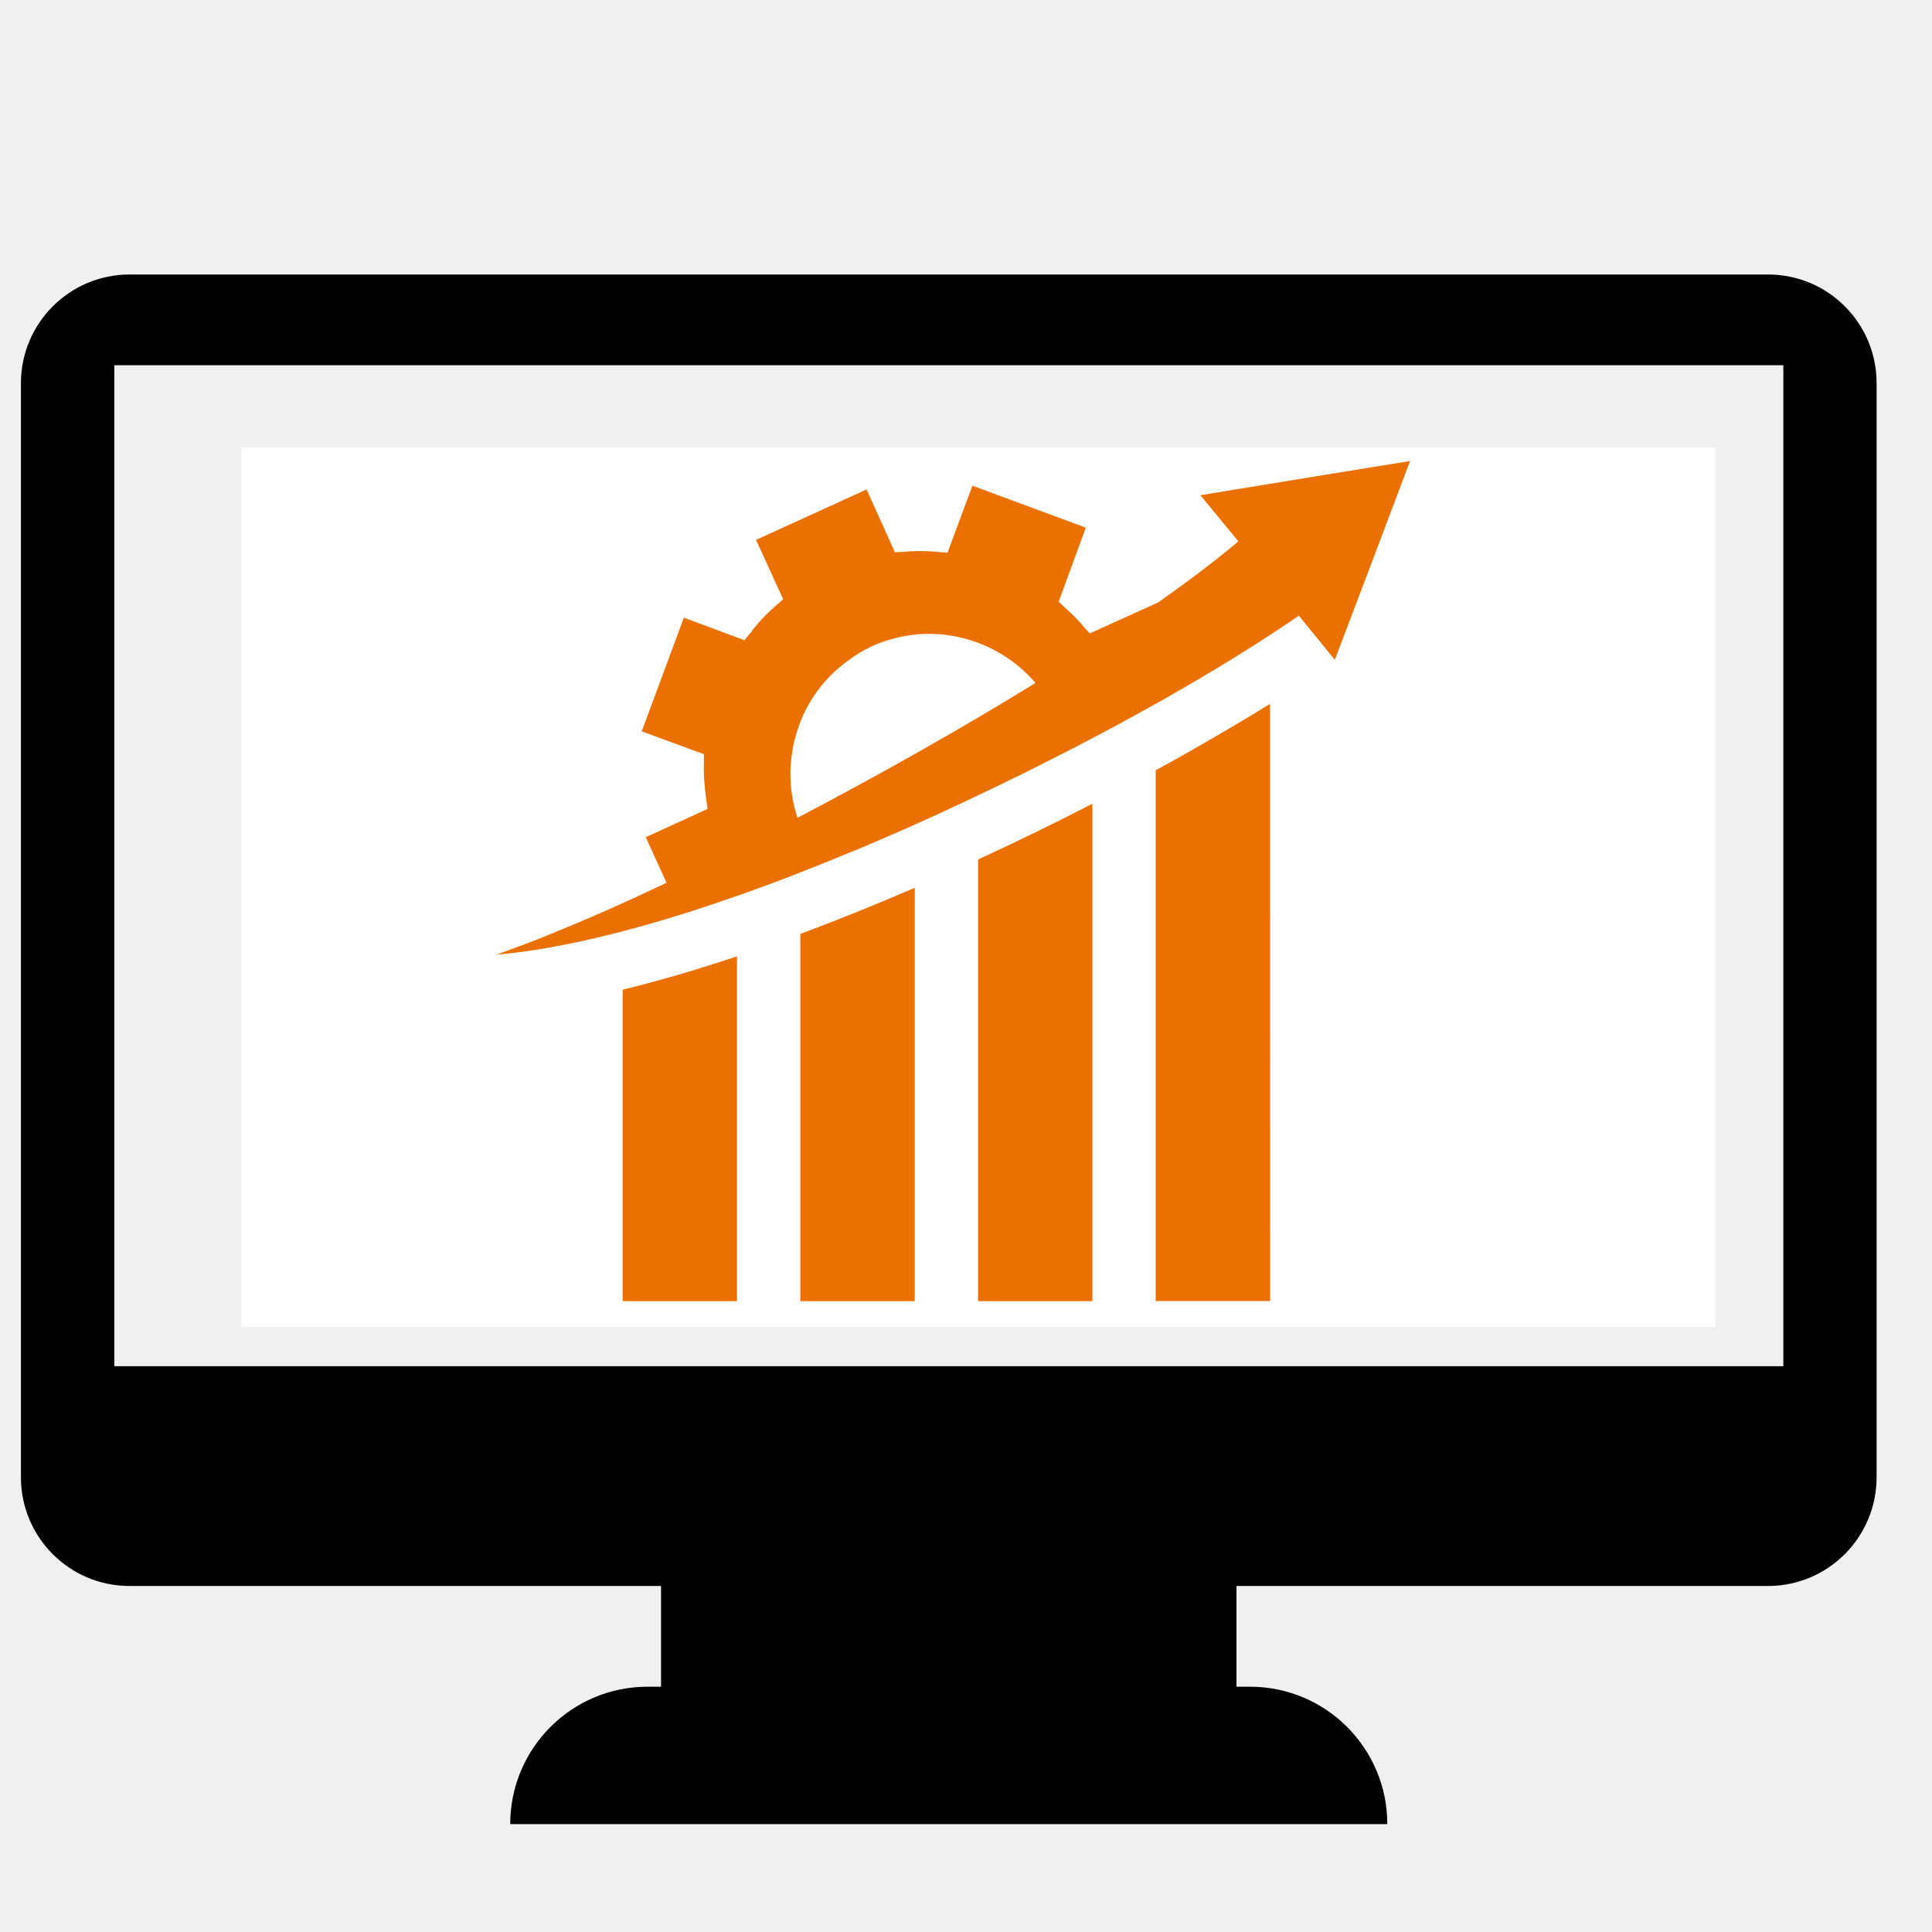
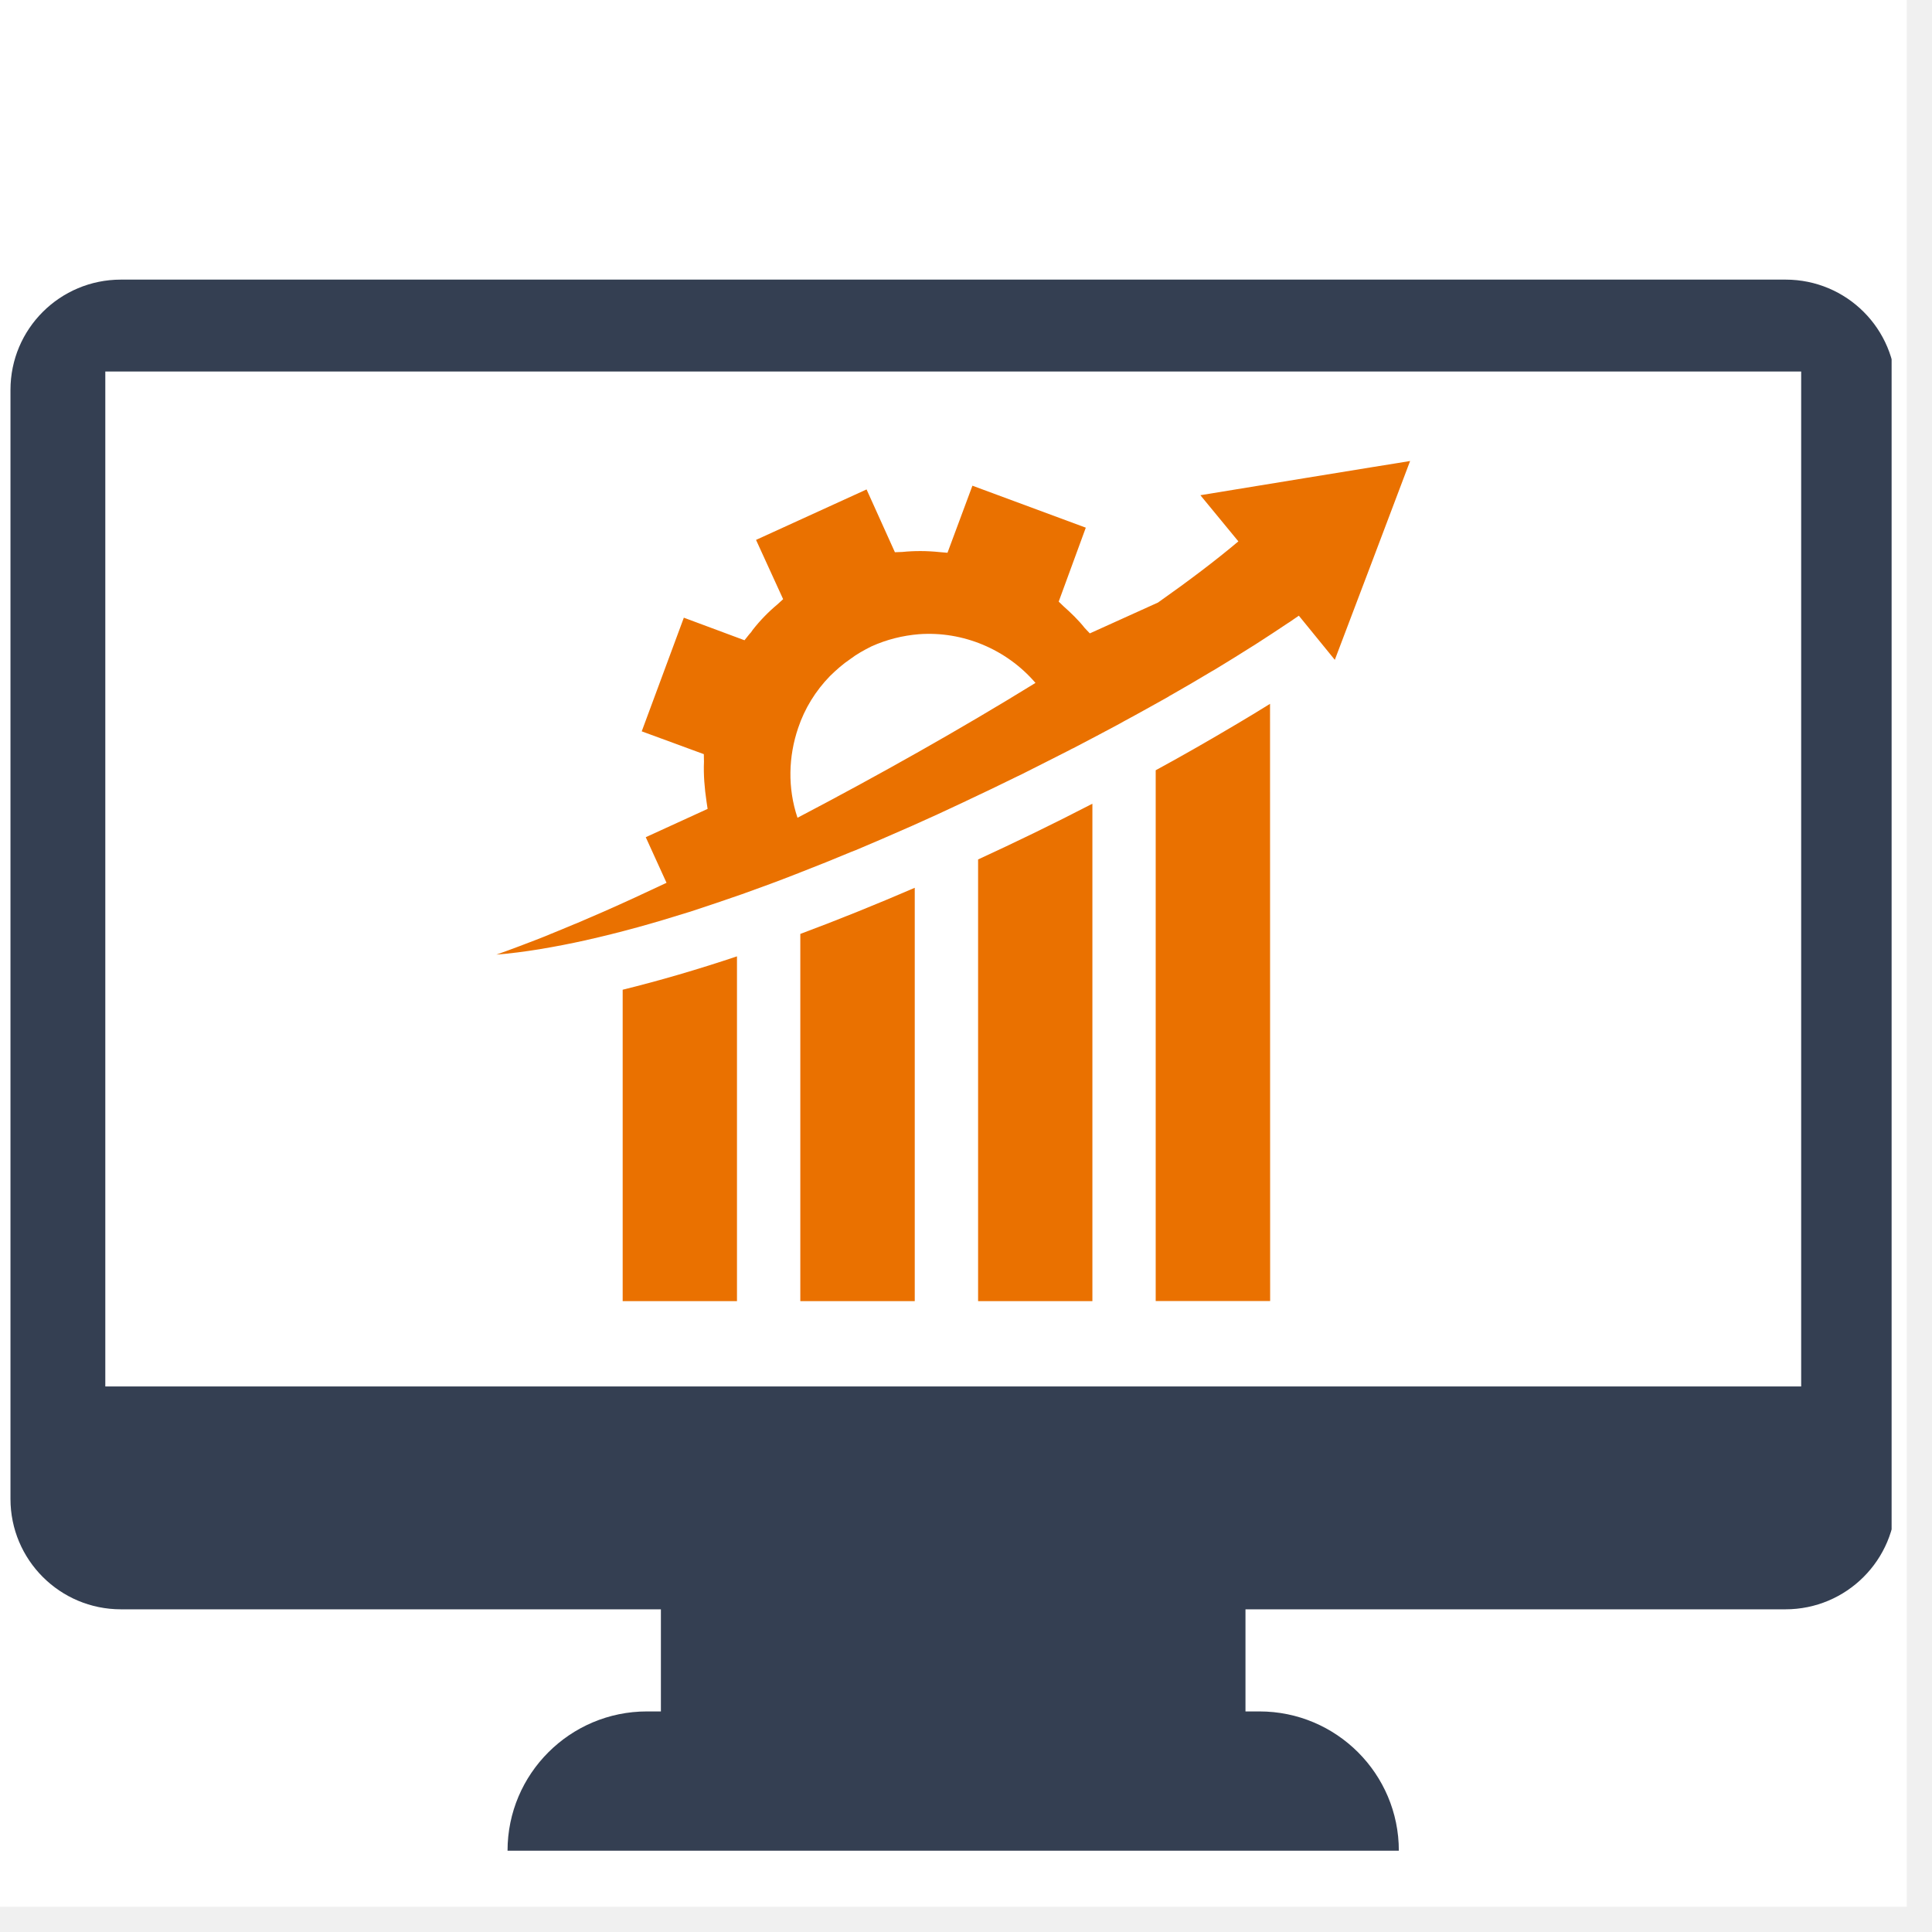
<svg xmlns="http://www.w3.org/2000/svg" width="75" zoomAndPan="magnify" viewBox="0 0 56.25 56.25" height="75" preserveAspectRatio="xMidYMid meet" version="1.0">
  <defs>
-     <clipPath id="01a056a5ef">
-       <path d="M 0.609 7.992 L 54.641 7.992 L 54.641 53.141 L 0.609 53.141 Z M 0.609 7.992 " clip-rule="nonzero" />
+     <clipPath id="38cc21bfeb">
+       <path d="M 0 0 L 55.512 0 L 55.512 55.512 L 0 55.512 Z M 0 0 " clip-rule="nonzero" />
    </clipPath>
-     <clipPath id="e424fa119e">
+     <clipPath id="c0fb78182c">
+       <path d="M 0.305 8.141 L 55.074 8.141 L 55.074 54 L 0.305 54 Z M 0.305 8.141 " clip-rule="nonzero" />
+     </clipPath>
+     <clipPath id="a749b0e62e">
      <path d="M 7.031 13.027 L 49.957 13.027 L 49.957 38.637 L 7.031 38.637 Z M 7.031 13.027 " clip-rule="nonzero" />
    </clipPath>
-     <clipPath id="f0f20116dc">
+     <clipPath id="1c13db2f60">
      <path d="M 9.105 13.027 L 48.332 13.027 L 48.332 38.93 L 9.105 38.93 Z M 9.105 13.027 " clip-rule="nonzero" />
    </clipPath>
-     <clipPath id="6b02419d17">
+     <clipPath id="9ef9005218">
      <path d="M 14 13.027 L 42 13.027 L 42 28 L 14 28 Z M 14 13.027 " clip-rule="nonzero" />
    </clipPath>
  </defs>
-   <g clip-path="url(#01a056a5ef)">
-     <path fill="#000000" d="M 51.477 7.992 L 3.773 7.992 C 2.027 7.992 0.609 9.41 0.609 11.16 L 0.609 43.008 C 0.609 44.758 2.023 46.176 3.773 46.176 L 19.246 46.176 L 19.246 49.109 L 18.848 49.109 C 16.645 49.109 14.855 50.902 14.855 53.109 L 40.391 53.109 C 40.391 50.902 38.605 49.109 36.398 49.109 L 36 49.109 L 36 46.176 L 51.473 46.176 C 53.219 46.176 54.637 44.762 54.637 43.008 L 54.637 11.16 C 54.641 9.414 53.227 7.992 51.477 7.992 Z M 51.922 39.777 L 3.328 39.777 L 3.328 10.633 L 51.922 10.633 Z M 51.922 39.777 " fill-opacity="1" fill-rule="nonzero" />
+   <g clip-path="url(#38cc21bfeb)">
+     <path fill="#ffffff" d="M 0 0 L 55.512 0 L 55.512 55.512 L 0 55.512 Z M 0 0 " fill-opacity="1" fill-rule="nonzero" />
+     <path fill="#ffffff" d="M 0 0 L 55.512 0 L 55.512 55.512 L 0 55.512 Z M 0 0 " fill-opacity="1" fill-rule="nonzero" />
  </g>
-   <path fill="#000000" d="M 23.195 37.809 L 26.508 37.809 L 26.508 25.801 C 25.402 26.281 24.289 26.734 23.195 27.145 Z M 23.195 37.809 " fill-opacity="1" fill-rule="nonzero" />
-   <path fill="#000000" d="M 28.348 24.98 L 28.348 37.809 L 31.656 37.809 L 31.656 23.363 C 31.641 23.371 31.621 23.383 31.602 23.391 C 30.527 23.945 29.441 24.473 28.348 24.98 Z M 28.348 24.98 " fill-opacity="1" fill-rule="nonzero" />
-   <path fill="#000000" d="M 18.047 37.809 L 21.359 37.809 L 21.359 27.793 C 20.215 28.18 19.102 28.504 18.047 28.762 Z M 18.047 37.809 " fill-opacity="1" fill-rule="nonzero" />
-   <path fill="#000000" d="M 36.809 20.461 C 36.484 20.66 36.141 20.867 35.801 21.074 C 35.07 21.508 34.301 21.949 33.496 22.387 L 33.496 37.805 L 36.809 37.805 Z M 36.809 20.461 " fill-opacity="1" fill-rule="nonzero" />
-   <path fill="#000000" d="M 15.656 27.582 C 16.082 27.512 16.523 27.426 16.977 27.324 C 16.996 27.32 17.012 27.32 17.027 27.316 C 17.477 27.215 17.941 27.098 18.41 26.969 C 18.438 26.961 18.457 26.957 18.484 26.949 C 18.953 26.82 19.43 26.676 19.918 26.523 C 19.945 26.512 19.977 26.504 20.008 26.492 C 20.488 26.336 20.98 26.172 21.477 25.996 C 21.512 25.984 21.543 25.977 21.578 25.961 C 22.074 25.785 22.57 25.598 23.07 25.406 C 23.105 25.391 23.145 25.375 23.18 25.363 C 23.68 25.168 24.184 24.965 24.684 24.754 C 24.723 24.738 24.758 24.727 24.797 24.711 C 25.297 24.5 25.801 24.285 26.301 24.059 C 26.34 24.043 26.379 24.027 26.418 24.008 C 26.918 23.785 27.414 23.559 27.91 23.324 C 27.945 23.309 27.98 23.293 28.016 23.273 C 28.512 23.043 29 22.805 29.48 22.566 C 29.516 22.551 29.551 22.531 29.586 22.516 C 30.066 22.277 30.539 22.039 31.004 21.801 C 31.039 21.781 31.074 21.762 31.109 21.746 C 31.57 21.508 32.02 21.266 32.461 21.027 C 32.5 21.008 32.535 20.988 32.574 20.969 C 33.008 20.73 33.43 20.496 33.84 20.266 C 33.875 20.242 33.914 20.219 33.953 20.199 C 34.352 19.973 34.742 19.746 35.117 19.52 C 35.156 19.492 35.199 19.473 35.238 19.445 C 35.602 19.227 35.949 19.012 36.277 18.801 C 36.32 18.777 36.363 18.746 36.402 18.723 C 36.723 18.516 37.027 18.316 37.316 18.121 C 37.336 18.109 37.363 18.09 37.383 18.078 C 37.469 18.02 37.559 17.957 37.641 17.902 L 38.684 19.18 L 39.773 16.297 L 40.867 13.41 L 40.516 13.469 L 39.785 13.586 L 37.828 13.902 L 34.789 14.398 L 35.887 15.742 C 35.238 16.297 34.441 16.895 33.559 17.52 L 31.586 18.414 L 31.438 18.262 C 31.254 18.023 31.043 17.824 30.82 17.625 L 30.684 17.492 L 31.469 15.344 L 28.184 14.125 L 27.461 16.074 L 27.23 16.055 C 26.863 16.016 26.488 16.016 26.152 16.051 L 25.938 16.055 L 25.113 14.234 L 21.91 15.699 L 22.699 17.418 L 22.523 17.574 C 22.27 17.793 22.023 18.043 21.816 18.316 C 21.785 18.363 21.754 18.398 21.715 18.438 L 21.578 18.613 L 19.82 17.957 L 18.598 21.262 L 20.402 21.922 L 20.402 22.141 C 20.387 22.523 20.418 22.902 20.477 23.297 L 20.508 23.508 L 18.715 24.336 L 19.316 25.66 C 18.695 25.953 18.082 26.234 17.504 26.492 C 17.23 26.609 16.965 26.723 16.707 26.836 C 16.684 26.844 16.664 26.855 16.641 26.863 C 16.402 26.961 16.172 27.059 15.945 27.148 C 15.898 27.168 15.852 27.188 15.805 27.207 C 15.598 27.289 15.398 27.367 15.203 27.441 C 15.156 27.457 15.113 27.477 15.066 27.492 C 14.836 27.582 14.605 27.664 14.387 27.742 C 14.785 27.711 15.203 27.656 15.637 27.586 C 15.641 27.586 15.645 27.586 15.656 27.582 Z M 23.129 21.16 C 23.316 20.602 23.633 20.086 24.051 19.656 C 24.227 19.48 24.422 19.305 24.648 19.156 C 24.828 19.02 25.039 18.902 25.254 18.793 C 25.703 18.59 26.168 18.477 26.633 18.438 C 27.906 18.344 29.168 18.875 30.008 19.852 C 27.848 21.188 25.453 22.543 23.113 23.766 C 22.824 22.898 22.852 21.984 23.129 21.16 Z M 23.129 21.16 " fill-opacity="1" fill-rule="nonzero" />
-   <g clip-path="url(#e424fa119e)">
+   <g clip-path="url(#c0fb78182c)">
+     <path fill="#343f52" d="M 51.988 8.141 L 3.52 8.141 C 1.746 8.141 0.305 9.574 0.305 11.352 L 0.305 43.641 C 0.305 45.414 1.742 46.855 3.52 46.855 L 19.242 46.855 L 19.242 49.828 L 18.836 49.828 C 16.598 49.828 14.777 51.645 14.777 53.883 L 40.727 53.883 C 40.727 51.645 38.91 49.828 36.668 49.828 L 36.262 49.828 L 36.262 46.855 L 51.984 46.855 C 53.758 46.855 55.199 45.418 55.199 43.641 L 55.199 11.352 C 55.203 9.578 53.766 8.141 51.988 8.141 Z M 52.441 40.367 L 3.066 40.367 L 3.066 10.816 L 52.441 10.816 Z M 52.441 40.367 " fill-opacity="1" fill-rule="nonzero" />
+   </g>
+   <path fill="#343f52" d="M 23.25 38.367 L 26.621 38.367 L 26.621 26.195 C 25.496 26.68 24.367 27.141 23.25 27.555 Z M 23.25 38.367 " fill-opacity="1" fill-rule="nonzero" />
+   <path fill="#343f52" d="M 28.488 25.363 L 28.488 38.367 L 31.852 38.367 L 31.852 23.723 C 31.832 23.734 31.812 23.742 31.793 23.754 C 30.703 24.312 29.602 24.852 28.488 25.363 Z M 28.488 25.363 " fill-opacity="1" fill-rule="nonzero" />
+   <path fill="#343f52" d="M 18.02 38.367 L 21.387 38.367 L 21.387 28.215 C 20.223 28.605 19.094 28.934 18.02 29.195 Z M 18.02 38.367 " fill-opacity="1" fill-rule="nonzero" />
+   <path fill="#343f52" d="M 37.082 20.781 C 36.754 20.984 36.406 21.195 36.059 21.402 C 35.32 21.84 34.539 22.289 33.719 22.734 L 33.719 38.363 L 37.086 38.363 Z M 37.082 20.781 " fill-opacity="1" fill-rule="nonzero" />
+   <path fill="#343f52" d="M 15.594 28 C 16.023 27.93 16.473 27.844 16.938 27.742 C 16.953 27.738 16.973 27.734 16.988 27.73 C 17.441 27.629 17.914 27.508 18.391 27.379 C 18.418 27.371 18.441 27.367 18.465 27.359 C 18.941 27.227 19.43 27.082 19.922 26.926 C 19.953 26.918 19.984 26.906 20.012 26.898 C 20.504 26.738 21.004 26.57 21.508 26.395 C 21.539 26.379 21.574 26.371 21.609 26.359 C 22.113 26.18 22.617 25.988 23.125 25.793 C 23.16 25.781 23.199 25.766 23.234 25.75 C 23.746 25.555 24.258 25.348 24.766 25.133 C 24.805 25.117 24.84 25.105 24.879 25.09 C 25.391 24.875 25.898 24.656 26.41 24.43 C 26.449 24.414 26.488 24.395 26.527 24.379 C 27.035 24.152 27.539 23.922 28.043 23.684 C 28.078 23.668 28.113 23.652 28.152 23.633 C 28.656 23.398 29.152 23.156 29.641 22.914 C 29.676 22.898 29.711 22.879 29.746 22.863 C 30.234 22.621 30.715 22.379 31.188 22.137 C 31.223 22.117 31.258 22.098 31.297 22.082 C 31.766 21.84 32.219 21.598 32.668 21.355 C 32.707 21.336 32.742 21.312 32.781 21.293 C 33.223 21.055 33.648 20.816 34.066 20.582 C 34.105 20.559 34.145 20.535 34.184 20.516 C 34.59 20.285 34.984 20.055 35.363 19.824 C 35.406 19.801 35.449 19.777 35.488 19.75 C 35.859 19.527 36.211 19.312 36.547 19.098 C 36.59 19.074 36.629 19.043 36.672 19.02 C 37 18.809 37.309 18.605 37.602 18.406 C 37.621 18.395 37.648 18.379 37.668 18.367 C 37.754 18.305 37.848 18.242 37.934 18.184 L 38.992 19.484 L 40.098 16.559 L 41.207 13.633 L 40.852 13.691 L 40.109 13.809 L 38.121 14.133 L 35.031 14.637 L 36.148 15.996 C 35.488 16.559 34.68 17.164 33.781 17.797 L 31.777 18.703 L 31.629 18.551 C 31.441 18.312 31.227 18.109 31.004 17.906 L 30.859 17.773 L 31.656 15.594 L 28.32 14.359 L 27.586 16.332 L 27.352 16.312 C 26.977 16.273 26.602 16.273 26.258 16.309 L 26.039 16.316 L 25.203 14.469 L 21.949 15.953 L 22.75 17.699 L 22.57 17.855 C 22.312 18.074 22.062 18.332 21.852 18.605 C 21.816 18.652 21.789 18.688 21.75 18.73 L 21.609 18.91 L 19.824 18.242 L 18.582 21.594 L 20.414 22.262 L 20.418 22.484 C 20.402 22.871 20.43 23.258 20.492 23.656 L 20.523 23.871 L 18.703 24.707 L 19.312 26.051 C 18.68 26.348 18.059 26.637 17.469 26.895 C 17.195 27.016 16.922 27.129 16.66 27.242 C 16.637 27.254 16.617 27.262 16.594 27.273 C 16.352 27.371 16.117 27.469 15.887 27.562 C 15.836 27.582 15.793 27.602 15.742 27.621 C 15.535 27.703 15.332 27.781 15.129 27.859 C 15.086 27.875 15.039 27.895 14.996 27.91 C 14.758 28 14.527 28.086 14.305 28.164 C 14.707 28.133 15.133 28.078 15.574 28.004 C 15.574 28.004 15.582 28.004 15.594 28 Z M 23.188 21.492 C 23.379 20.922 23.699 20.398 24.125 19.965 C 24.301 19.785 24.5 19.609 24.73 19.457 C 24.91 19.32 25.125 19.199 25.344 19.09 C 25.801 18.883 26.27 18.77 26.746 18.73 C 28.039 18.633 29.324 19.172 30.176 20.164 C 27.98 21.52 25.547 22.891 23.168 24.133 C 22.875 23.25 22.902 22.324 23.188 21.492 Z M 23.188 21.492 " fill-opacity="1" fill-rule="nonzero" />
+   <g clip-path="url(#a749b0e62e)">
    <path fill="#ffffff" d="M 7.031 13.027 L 49.945 13.027 L 49.945 38.637 L 7.031 38.637 Z M 7.031 13.027 " fill-opacity="1" fill-rule="nonzero" />
  </g>
-   <g clip-path="url(#f0f20116dc)">
+   <g clip-path="url(#1c13db2f60)">
    <path fill="#ea7100" d="M 51.719 7.992 L 3.789 7.992 C 2.035 7.992 0.609 9.414 0.609 11.168 L 0.609 43.098 C 0.609 44.852 2.031 46.273 3.789 46.273 L 19.336 46.273 L 19.336 49.215 L 18.934 49.215 C 16.719 49.215 14.922 51.012 14.922 53.227 L 40.578 53.227 C 40.578 51.016 38.785 49.215 36.57 49.215 L 36.168 49.215 L 36.168 46.273 L 51.715 46.273 C 53.465 46.273 54.891 44.855 54.891 43.098 L 54.891 11.168 C 54.895 9.418 53.473 7.992 51.719 7.992 Z M 52.164 39.859 L 3.34 39.859 L 3.34 10.641 L 52.164 10.641 Z M 52.164 39.859 " fill-opacity="1" fill-rule="nonzero" />
  </g>
  <path fill="#ea7100" d="M 23.301 37.883 L 26.633 37.883 L 26.633 25.848 C 25.52 26.328 24.402 26.781 23.301 27.191 Z M 23.301 37.883 " fill-opacity="1" fill-rule="nonzero" />
  <path fill="#ea7100" d="M 28.477 25.023 L 28.477 37.883 L 31.805 37.883 L 31.805 23.402 C 31.785 23.41 31.766 23.422 31.746 23.43 C 30.668 23.988 29.578 24.516 28.477 25.023 Z M 28.477 25.023 " fill-opacity="1" fill-rule="nonzero" />
  <path fill="#ea7100" d="M 18.129 37.883 L 21.457 37.883 L 21.457 27.844 C 20.305 28.23 19.188 28.555 18.129 28.816 Z M 18.129 37.883 " fill-opacity="1" fill-rule="nonzero" />
  <path fill="#ea7100" d="M 36.977 20.492 C 36.652 20.695 36.309 20.902 35.965 21.105 C 35.234 21.539 34.461 21.984 33.648 22.426 L 33.648 37.879 L 36.98 37.879 Z M 36.977 20.492 " fill-opacity="1" fill-rule="nonzero" />
-   <g clip-path="url(#6b02419d17)">
+   <g clip-path="url(#9ef9005218)">
    <path fill="#ea7100" d="M 15.727 27.633 C 16.156 27.562 16.598 27.477 17.055 27.375 C 17.074 27.371 17.09 27.367 17.105 27.363 C 17.555 27.262 18.023 27.145 18.496 27.016 C 18.52 27.012 18.543 27.004 18.57 26.996 C 19.039 26.867 19.52 26.723 20.008 26.57 C 20.039 26.559 20.07 26.551 20.098 26.543 C 20.582 26.383 21.078 26.219 21.578 26.043 C 21.609 26.031 21.645 26.02 21.676 26.008 C 22.172 25.832 22.676 25.645 23.176 25.449 C 23.211 25.438 23.25 25.422 23.285 25.406 C 23.789 25.211 24.293 25.008 24.797 24.797 C 24.836 24.781 24.871 24.77 24.91 24.754 C 25.414 24.543 25.918 24.324 26.422 24.102 C 26.461 24.086 26.5 24.066 26.539 24.051 C 27.043 23.828 27.543 23.598 28.039 23.363 C 28.074 23.348 28.109 23.332 28.145 23.312 C 28.645 23.078 29.133 22.844 29.617 22.605 C 29.652 22.59 29.688 22.57 29.723 22.555 C 30.203 22.312 30.68 22.074 31.145 21.836 C 31.18 21.816 31.215 21.797 31.254 21.781 C 31.719 21.539 32.168 21.301 32.613 21.062 C 32.648 21.043 32.684 21.02 32.723 21 C 33.16 20.766 33.582 20.527 33.996 20.297 C 34.031 20.273 34.07 20.25 34.109 20.23 C 34.512 20 34.902 19.773 35.277 19.547 C 35.32 19.523 35.363 19.5 35.398 19.477 C 35.766 19.254 36.113 19.039 36.445 18.828 C 36.488 18.805 36.531 18.773 36.57 18.75 C 36.895 18.543 37.199 18.34 37.492 18.145 C 37.512 18.133 37.535 18.117 37.555 18.105 C 37.641 18.043 37.734 17.984 37.816 17.926 L 38.863 19.211 L 39.961 16.316 L 41.055 13.422 L 40.703 13.48 L 39.969 13.598 L 38.004 13.918 L 34.949 14.418 L 36.055 15.762 C 35.398 16.316 34.602 16.918 33.715 17.543 L 31.73 18.441 L 31.582 18.285 C 31.398 18.051 31.184 17.848 30.965 17.652 L 30.824 17.516 L 31.613 15.363 L 28.312 14.141 L 27.586 16.094 L 27.355 16.074 C 26.984 16.035 26.613 16.035 26.273 16.07 L 26.055 16.078 L 25.23 14.25 L 22.012 15.719 L 22.801 17.445 L 22.629 17.602 C 22.371 17.816 22.125 18.07 21.914 18.34 C 21.883 18.391 21.855 18.426 21.816 18.465 L 21.676 18.641 L 19.91 17.984 L 18.684 21.293 L 20.492 21.957 L 20.496 22.176 C 20.48 22.559 20.512 22.941 20.57 23.336 L 20.602 23.551 L 18.801 24.375 L 19.406 25.703 C 18.777 26 18.168 26.281 17.582 26.539 C 17.309 26.656 17.043 26.77 16.785 26.883 C 16.762 26.891 16.738 26.902 16.715 26.91 C 16.477 27.012 16.246 27.105 16.016 27.199 C 15.969 27.219 15.926 27.238 15.875 27.258 C 15.668 27.34 15.469 27.418 15.27 27.492 C 15.227 27.508 15.18 27.527 15.137 27.543 C 14.902 27.633 14.672 27.715 14.453 27.793 C 14.852 27.762 15.273 27.707 15.707 27.637 C 15.711 27.637 15.719 27.637 15.727 27.633 Z M 23.238 21.195 C 23.426 20.633 23.742 20.117 24.164 19.684 C 24.34 19.512 24.535 19.336 24.762 19.184 C 24.941 19.047 25.152 18.93 25.371 18.82 C 25.82 18.617 26.285 18.504 26.754 18.465 C 28.035 18.371 29.305 18.902 30.148 19.883 C 27.977 21.223 25.57 22.578 23.219 23.809 C 22.926 22.938 22.957 22.02 23.238 21.195 Z M 23.238 21.195 " fill-opacity="1" fill-rule="nonzero" />
  </g>
</svg>
